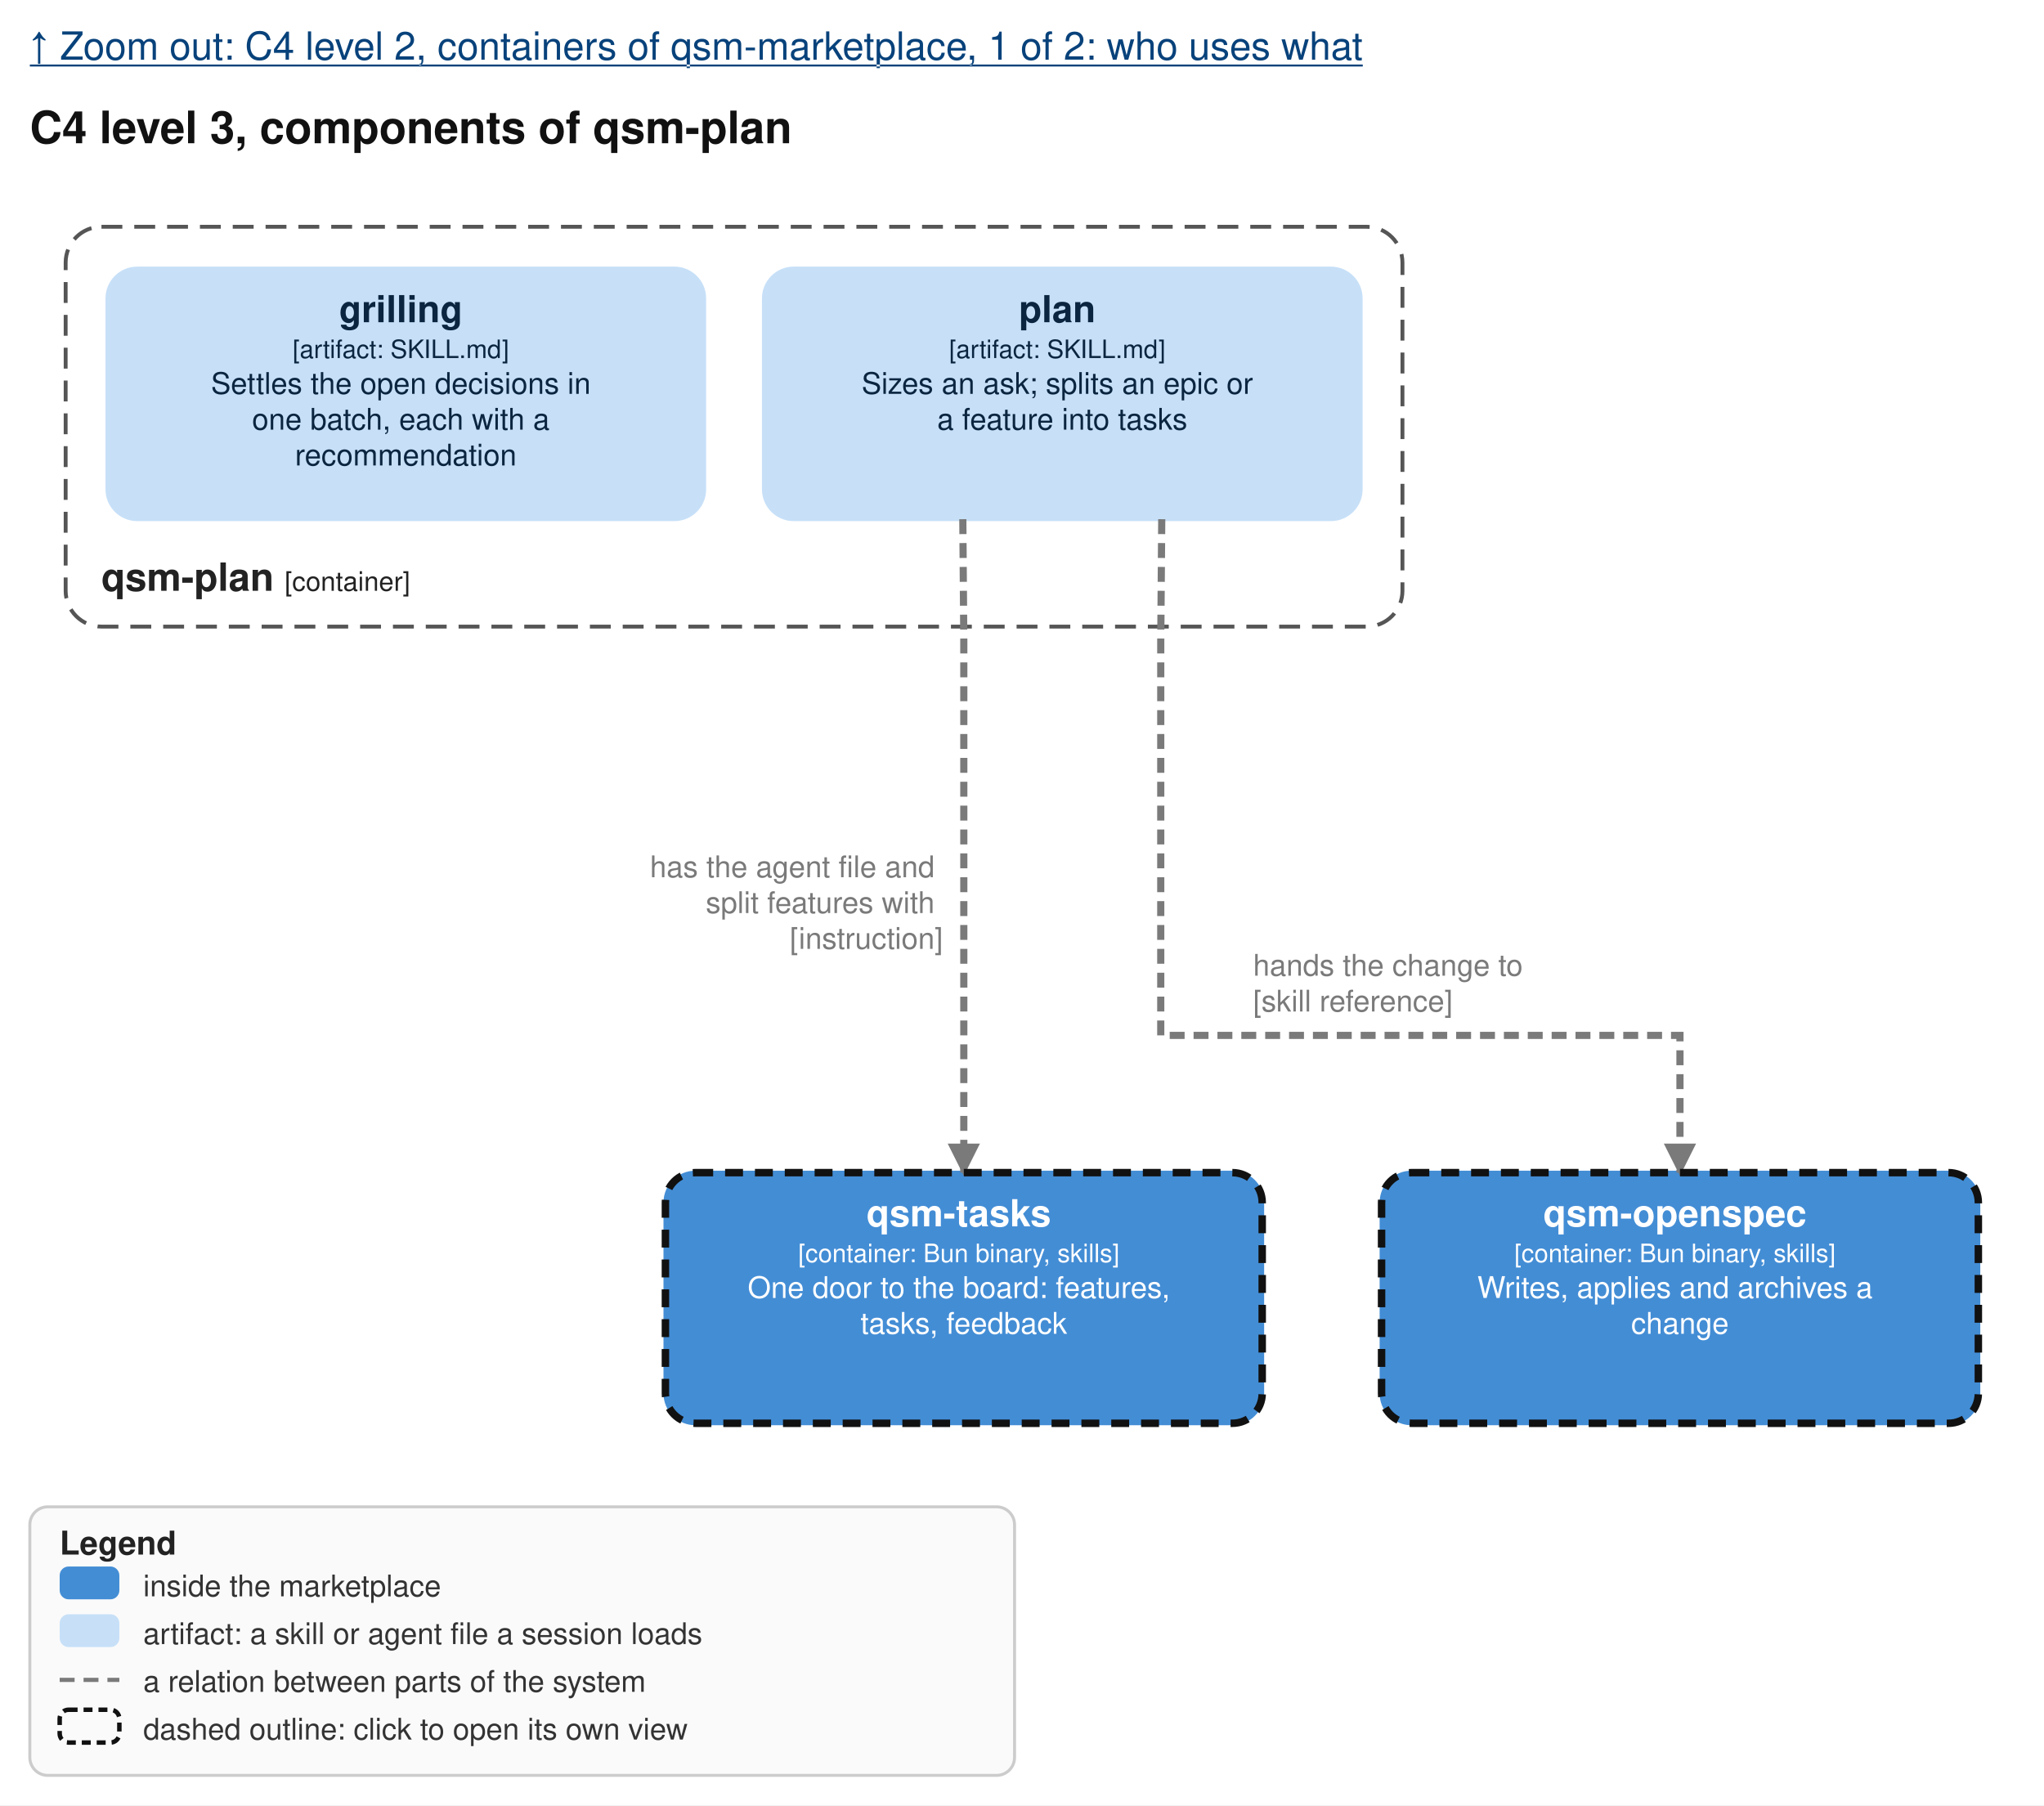
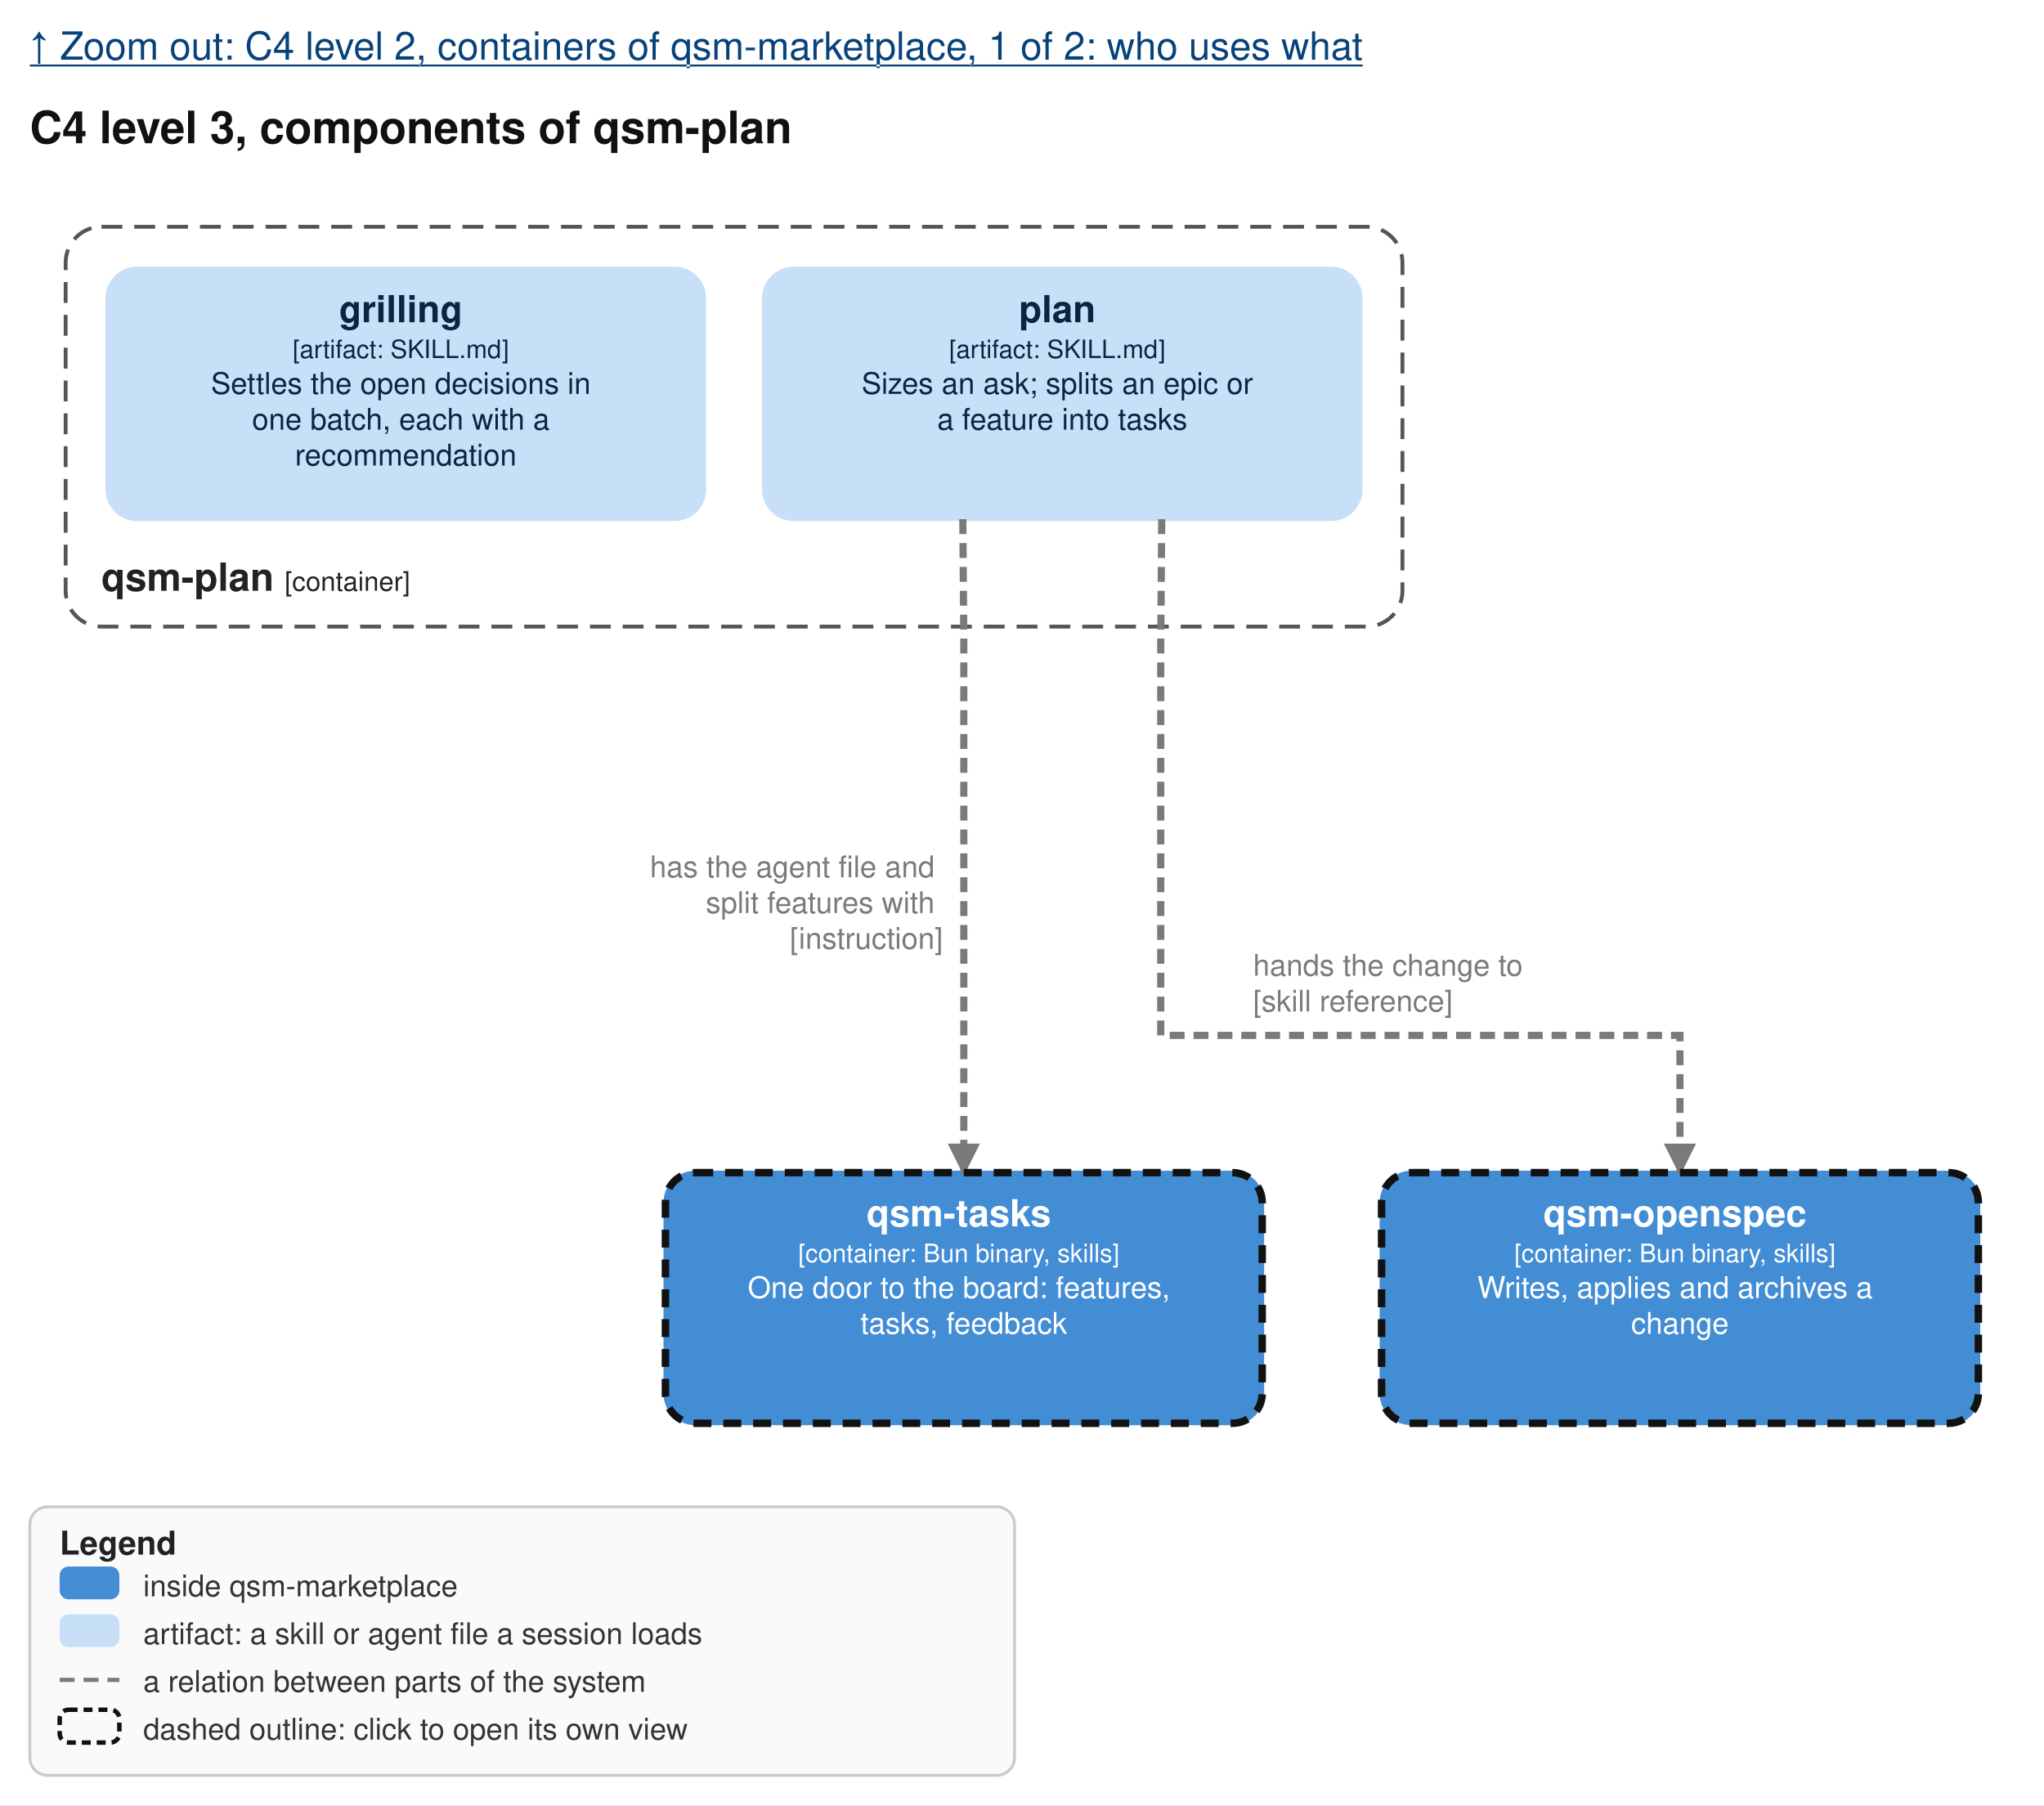
<svg xmlns="http://www.w3.org/2000/svg" content="&lt;mxfile host=&quot;qsm-models&quot;&gt;&lt;diagram name=&quot;components-plan&quot; id=&quot;components-plan&quot;&gt;&lt;mxGraphModel grid=&quot;1&quot; gridSize=&quot;10&quot; page=&quot;0&quot;&gt;&lt;root&gt;&lt;mxCell id=&quot;0&quot;/&gt;&lt;mxCell id=&quot;1&quot; parent=&quot;0&quot;/&gt;&lt;object id=&quot;c2&quot; label=&quot;&amp;lt;b&amp;gt;%c4Name%&amp;lt;/b&amp;gt;&amp;lt;div&amp;gt;[%c4Application%]&amp;lt;/div&amp;gt;&quot; placeholders=&quot;1&quot; c4Type=&quot;ContainerScopeBoundary&quot; c4Name=&quot;qsm-plan&quot; c4Application=&quot;Container&quot; c4Id=&quot;mp.plan&quot;&gt;&lt;mxCell style=&quot;rounded=1;fontSize=11;whiteSpace=wrap;html=1;dashed=1;arcSize=4;fillColor=none;strokeColor=#555555;fontColor=#222222;align=left;verticalAlign=bottom;spacing=10;dashPattern=8 4;metaEdit=1;connectable=0;&quot; vertex=&quot;1&quot; parent=&quot;1&quot;&gt;&lt;mxGeometry x=&quot;12&quot; y=&quot;12&quot; width=&quot;448&quot; height=&quot;134&quot; as=&quot;geometry&quot;/&gt;&lt;/mxCell&gt;&lt;/object&gt;&lt;object id=&quot;c3&quot; label=&quot;&amp;lt;b&amp;gt;%c4Name%&amp;lt;/b&amp;gt;&amp;lt;div&amp;gt;[%c4Type%%c4TechnologySep%%c4Technology%]&amp;lt;/div&amp;gt;&amp;lt;div style=&amp;quot;font-size:11px&amp;quot;&amp;gt;%c4Description%&amp;lt;/div&amp;gt;&quot; placeholders=&quot;1&quot; c4Type=&quot;Component&quot; c4Name=&quot;plan&quot; c4Technology=&quot;SKILL.md&quot; c4TechnologySep=&quot;: &quot; c4Description=&quot;Sizes an ask; splits an epic or a feature into tasks&quot; c4Id=&quot;mp.plan.planskill&quot; c4Tags=&quot;artifact&quot; c4Path=&quot;plugins/qsm-plan/skills/plan&quot;&gt;&lt;mxCell style=&quot;rounded=1;whiteSpace=wrap;html=1;arcSize=10;fillColor=#c7e0f8;strokeColor=#c7e0f8;fontColor=#0b2540;metaEdit=1;resizable=1;&quot; vertex=&quot;1&quot; parent=&quot;1&quot;&gt;&lt;mxGeometry x=&quot;246&quot; y=&quot;26&quot; width=&quot;200&quot; height=&quot;84&quot; as=&quot;geometry&quot;/&gt;&lt;/mxCell&gt;&lt;/object&gt;&lt;object id=&quot;c4&quot; label=&quot;&amp;lt;b&amp;gt;%c4Name%&amp;lt;/b&amp;gt;&amp;lt;div&amp;gt;[%c4Type%%c4TechnologySep%%c4Technology%]&amp;lt;/div&amp;gt;&amp;lt;div style=&amp;quot;font-size:11px&amp;quot;&amp;gt;%c4Description%&amp;lt;/div&amp;gt;&quot; placeholders=&quot;1&quot; c4Type=&quot;Component&quot; c4Name=&quot;grilling&quot; c4Technology=&quot;SKILL.md&quot; c4TechnologySep=&quot;: &quot; c4Description=&quot;Settles the open decisions in one batch, each with a recommendation&quot; c4Id=&quot;mp.plan.grilling&quot; c4Tags=&quot;artifact&quot; c4Path=&quot;plugins/qsm-plan/skills/grilling&quot;&gt;&lt;mxCell style=&quot;rounded=1;whiteSpace=wrap;html=1;arcSize=10;fillColor=#c7e0f8;strokeColor=#c7e0f8;fontColor=#0b2540;metaEdit=1;resizable=1;&quot; vertex=&quot;1&quot; parent=&quot;1&quot;&gt;&lt;mxGeometry x=&quot;26&quot; y=&quot;26&quot; width=&quot;200&quot; height=&quot;84&quot; as=&quot;geometry&quot;/&gt;&lt;/mxCell&gt;&lt;/object&gt;&lt;object id=&quot;c5&quot; label=&quot;&amp;lt;b&amp;gt;%c4Name%&amp;lt;/b&amp;gt;&amp;lt;div&amp;gt;[%c4Type%%c4TechnologySep%%c4Technology%]&amp;lt;/div&amp;gt;&amp;lt;div style=&amp;quot;font-size:11px&amp;quot;&amp;gt;%c4Description%&amp;lt;/div&amp;gt;&quot; placeholders=&quot;1&quot; c4Type=&quot;Container&quot; c4Name=&quot;qsm-tasks&quot; c4Technology=&quot;Bun binary, skills&quot; c4TechnologySep=&quot;: &quot; c4Description=&quot;One door to the board: features, tasks, feedback&quot; c4Id=&quot;mp.tasks&quot; c4Tags=&quot;&quot; c4Path=&quot;plugins/qsm-tasks&quot; c4Group=&quot;Features&quot;&gt;&lt;mxCell style=&quot;rounded=1;whiteSpace=wrap;html=1;arcSize=10;fillColor=#438dd5;strokeColor=#438dd5;fontColor=#ffffff;metaEdit=1;resizable=1;&quot; vertex=&quot;1&quot; parent=&quot;1&quot;&gt;&lt;mxGeometry x=&quot;213&quot; y=&quot;329&quot; width=&quot;200&quot; height=&quot;84&quot; as=&quot;geometry&quot;/&gt;&lt;/mxCell&gt;&lt;/object&gt;&lt;object id=&quot;c6&quot; label=&quot;&amp;lt;b&amp;gt;%c4Name%&amp;lt;/b&amp;gt;&amp;lt;div&amp;gt;[%c4Type%%c4TechnologySep%%c4Technology%]&amp;lt;/div&amp;gt;&amp;lt;div style=&amp;quot;font-size:11px&amp;quot;&amp;gt;%c4Description%&amp;lt;/div&amp;gt;&quot; placeholders=&quot;1&quot; c4Type=&quot;Container&quot; c4Name=&quot;qsm-openspec&quot; c4Technology=&quot;Bun binary, skills&quot; c4TechnologySep=&quot;: &quot; c4Description=&quot;Writes, applies and archives a change&quot; c4Id=&quot;mp.spec&quot; c4Tags=&quot;&quot; c4Path=&quot;plugins/qsm-openspec&quot; c4Group=&quot;Features&quot;&gt;&lt;mxCell style=&quot;rounded=1;whiteSpace=wrap;html=1;arcSize=10;fillColor=#438dd5;strokeColor=#438dd5;fontColor=#ffffff;metaEdit=1;resizable=1;&quot; vertex=&quot;1&quot; parent=&quot;1&quot;&gt;&lt;mxGeometry x=&quot;453&quot; y=&quot;329&quot; width=&quot;200&quot; height=&quot;84&quot; as=&quot;geometry&quot;/&gt;&lt;/mxCell&gt;&lt;/object&gt;&lt;object id=&quot;c7&quot; label=&quot;%c4Description%&quot; placeholders=&quot;1&quot; c4Type=&quot;Relationship&quot; c4Description=&quot;has the agent file and split features with [instruction]&quot;&gt;&lt;mxCell style=&quot;edgeStyle=orthogonalEdgeStyle;rounded=1;endArrow=blockThin;endFill=1;html=1;fontSize=10;strokeColor=#7a7a7a;fontColor=#7a7a7a;strokeWidth=2.4;dashed=1;metaEdit=1;&quot; edge=&quot;1&quot; parent=&quot;1&quot; source=&quot;c3&quot; target=&quot;c5&quot;&gt;&lt;mxGeometry relative=&quot;1&quot; as=&quot;geometry&quot;&gt;&lt;Array as=&quot;points&quot;&gt;&lt;mxPoint x=&quot;313&quot; y=&quot;151&quot;/&gt;&lt;/Array&gt;&lt;/mxGeometry&gt;&lt;/mxCell&gt;&lt;/object&gt;&lt;object id=&quot;c8&quot; label=&quot;%c4Description%&quot; placeholders=&quot;1&quot; c4Type=&quot;Relationship&quot; c4Description=&quot;hands the change to [skill reference]&quot;&gt;&lt;mxCell style=&quot;edgeStyle=orthogonalEdgeStyle;rounded=1;endArrow=blockThin;endFill=1;html=1;fontSize=10;strokeColor=#7a7a7a;fontColor=#7a7a7a;strokeWidth=2.4;dashed=1;metaEdit=1;&quot; edge=&quot;1&quot; parent=&quot;1&quot; source=&quot;c3&quot; target=&quot;c6&quot;&gt;&lt;mxGeometry relative=&quot;1&quot; as=&quot;geometry&quot;&gt;&lt;Array as=&quot;points&quot;&gt;&lt;mxPoint x=&quot;379&quot; y=&quot;151&quot;/&gt;&lt;mxPoint x=&quot;379&quot; y=&quot;283&quot;/&gt;&lt;mxPoint x=&quot;553&quot; y=&quot;283&quot;/&gt;&lt;/Array&gt;&lt;/mxGeometry&gt;&lt;/mxCell&gt;&lt;/object&gt;&lt;/root&gt;&lt;/mxGraphModel&gt;&lt;/diagram&gt;&lt;/mxfile&gt;" width="685" height="605" viewBox="-10 -64 685 605" font-family="Helvetica, Arial, sans-serif">
  <defs>
    <marker id="a08427b" viewBox="0 0 10 10" refX="9" refY="5" markerWidth="4.5" markerHeight="4.5" orient="auto">
      <path d="M0,0L10,5L0,10z" fill="#08427b" />
    </marker>
    <marker id="a6b4fbb" viewBox="0 0 10 10" refX="9" refY="5" markerWidth="4.5" markerHeight="4.5" orient="auto">
      <path d="M0,0L10,5L0,10z" fill="#6b4fbb" />
    </marker>
    <marker id="ac2410c" viewBox="0 0 10 10" refX="9" refY="5" markerWidth="4.5" markerHeight="4.5" orient="auto">
      <path d="M0,0L10,5L0,10z" fill="#c2410c" />
    </marker>
    <marker id="a15803d" viewBox="0 0 10 10" refX="9" refY="5" markerWidth="4.5" markerHeight="4.5" orient="auto">
      <path d="M0,0L10,5L0,10z" fill="#15803d" />
    </marker>
    <marker id="a0f766e" viewBox="0 0 10 10" refX="9" refY="5" markerWidth="4.5" markerHeight="4.5" orient="auto">
      <path d="M0,0L10,5L0,10z" fill="#0f766e" />
    </marker>
    <marker id="ab91c1c" viewBox="0 0 10 10" refX="9" refY="5" markerWidth="4.5" markerHeight="4.5" orient="auto">
      <path d="M0,0L10,5L0,10z" fill="#b91c1c" />
    </marker>
    <marker id="a7a7a7a" viewBox="0 0 10 10" refX="9" refY="5" markerWidth="4.5" markerHeight="4.5" orient="auto">
      <path d="M0,0L10,5L0,10z" fill="#7a7a7a" />
    </marker>
  </defs>
  <rect x="-10" y="-64" width="685" height="605" fill="#ffffff" />
  <text x="0" y="-16" font-size="15" font-weight="bold" fill="#111111">C4 level 3, components of qsm-plan</text>
  <rect x="12" y="12" width="448" height="134" rx="12" fill="none" stroke="#555555" stroke-width="1.3" stroke-dasharray="7 4" />
  <rect x="246" y="26" width="200" height="84" rx="10" fill="#c7e0f8" stroke="#c7e0f8" stroke-width="1.3" />
  <text x="346" y="44" text-anchor="middle" fill="#0b2540">
    <tspan font-size="12.5" font-weight="bold">plan</tspan>
    <tspan x="346" dy="12" font-size="8.5">[artifact: SKILL.md]</tspan>
    <tspan x="346" dy="12" font-size="10">Sizes an ask; splits an epic or</tspan>
    <tspan x="346" dy="12" font-size="10">a feature into tasks</tspan>
  </text>
  <rect x="26" y="26" width="200" height="84" rx="10" fill="#c7e0f8" stroke="#c7e0f8" stroke-width="1.3" />
  <text x="126" y="44" text-anchor="middle" fill="#0b2540">
    <tspan font-size="12.5" font-weight="bold">grilling</tspan>
    <tspan x="126" dy="12" font-size="8.5">[artifact: SKILL.md]</tspan>
    <tspan x="126" dy="12" font-size="10">Settles the open decisions in</tspan>
    <tspan x="126" dy="12" font-size="10">one batch, each with a</tspan>
    <tspan x="126" dy="12" font-size="10">recommendation</tspan>
  </text>
  <rect x="213" y="329" width="200" height="84" rx="10" fill="#438dd5" stroke="#438dd5" stroke-width="1.3" />
  <text x="313" y="347" text-anchor="middle" fill="#ffffff">
    <tspan font-size="12.5" font-weight="bold">qsm-tasks</tspan>
    <tspan x="313" dy="12" font-size="8.5">[container: Bun binary, skills]</tspan>
    <tspan x="313" dy="12" font-size="10">One door to the board: features,</tspan>
    <tspan x="313" dy="12" font-size="10">tasks, feedback</tspan>
  </text>
  <rect x="453" y="329" width="200" height="84" rx="10" fill="#438dd5" stroke="#438dd5" stroke-width="1.3" />
  <text x="553" y="347" text-anchor="middle" fill="#ffffff">
    <tspan font-size="12.5" font-weight="bold">qsm-openspec</tspan>
    <tspan x="553" dy="12" font-size="8.5">[container: Bun binary, skills]</tspan>
    <tspan x="553" dy="12" font-size="10">Writes, applies and archives a</tspan>
    <tspan x="553" dy="12" font-size="10">change</tspan>
  </text>
  <polyline points="312.667,110 313,151 313,329" fill="none" stroke="#7a7a7a" stroke-width="2.4" stroke-dasharray="5 3" marker-end="url(#a7a7a7a)" />
  <polyline points="379.333,110 379,151 379,283 553,283 553,329" fill="none" stroke="#7a7a7a" stroke-width="2.4" stroke-dasharray="5 3" marker-end="url(#a7a7a7a)" />
  <rect x="20" y="119" width="176" height="20" fill="#ffffff" />
  <text x="24" y="134" font-size="13" font-weight="bold" fill="#222222">qsm-plan <tspan font-size="9" font-weight="normal">[container]</tspan>
  </text>
  <rect x="172.2" y="220" width="135.8" height="38" rx="2" fill="#ffffff" />
  <text x="306" y="230" font-size="10" fill="#7a7a7a" text-anchor="end">
    <tspan x="306" dy="0">has the agent file and</tspan>
    <tspan x="306" dy="12">split features with</tspan>
    <tspan x="306" dy="12">[instruction]</tspan>
  </text>
  <rect x="406.95" y="253" width="118.1" height="26" rx="2" fill="#ffffff" />
  <text x="409.95" y="263" font-size="10" fill="#7a7a7a">
    <tspan x="409.95" dy="0">hands the change to</tspan>
    <tspan x="409.95" dy="12">[skill reference]</tspan>
  </text>
  <rect x="0" y="441" width="330" height="90" rx="6" fill="#fafafa" stroke="#cccccc" />
  <text x="10" y="457" font-size="11" font-weight="bold" fill="#222222">Legend</text>
  <rect x="10" y="461" width="20" height="11" rx="3" fill="#438dd5" />
-   <text x="38" y="471" font-size="10" fill="#333333">inside the marketplace</text>
+   <text x="38" y="471" font-size="10" fill="#333333">inside qsm-marketplace</text>
  <rect x="10" y="477" width="20" height="11" rx="3" fill="#c7e0f8" />
  <text x="38" y="487" font-size="10" fill="#333333">artifact: a skill or agent file a session loads</text>
  <line x1="10" y1="499" x2="30" y2="499" stroke="#7a7a7a" stroke-width="1.4" stroke-dasharray="5 3" />
  <text x="38" y="503" font-size="10" fill="#333333">a relation between parts of the system</text>
  <rect x="10" y="509" width="20" height="11" rx="3" fill="none" stroke="#111111" stroke-width="1.5" stroke-dasharray="3 2" />
  <text x="38" y="519" font-size="10" fill="#333333">dashed outline: click to open its own view</text>
  <g class="zoom-links">
    <a href="marketplace.components-tasks.drawio.svg">
      <rect x="213" y="329" width="200" height="84" rx="10" fill="#ffffff" fill-opacity="0" stroke="#111111" stroke-width="2.5" stroke-dasharray="6 4" style="cursor: pointer" />
    </a>
    <a href="marketplace.components-spec.drawio.svg">
      <rect x="453" y="329" width="200" height="84" rx="10" fill="#ffffff" fill-opacity="0" stroke="#111111" stroke-width="2.5" stroke-dasharray="6 4" style="cursor: pointer" />
    </a>
    <a href="marketplace.containers-uses.drawio.svg">
      <text x="0" y="-44" font-size="13" fill="#08427b" text-decoration="underline">↑ Zoom out: C4 level 2, containers of qsm-marketplace, 1 of 2: who uses what</text>
    </a>
  </g>
</svg>
